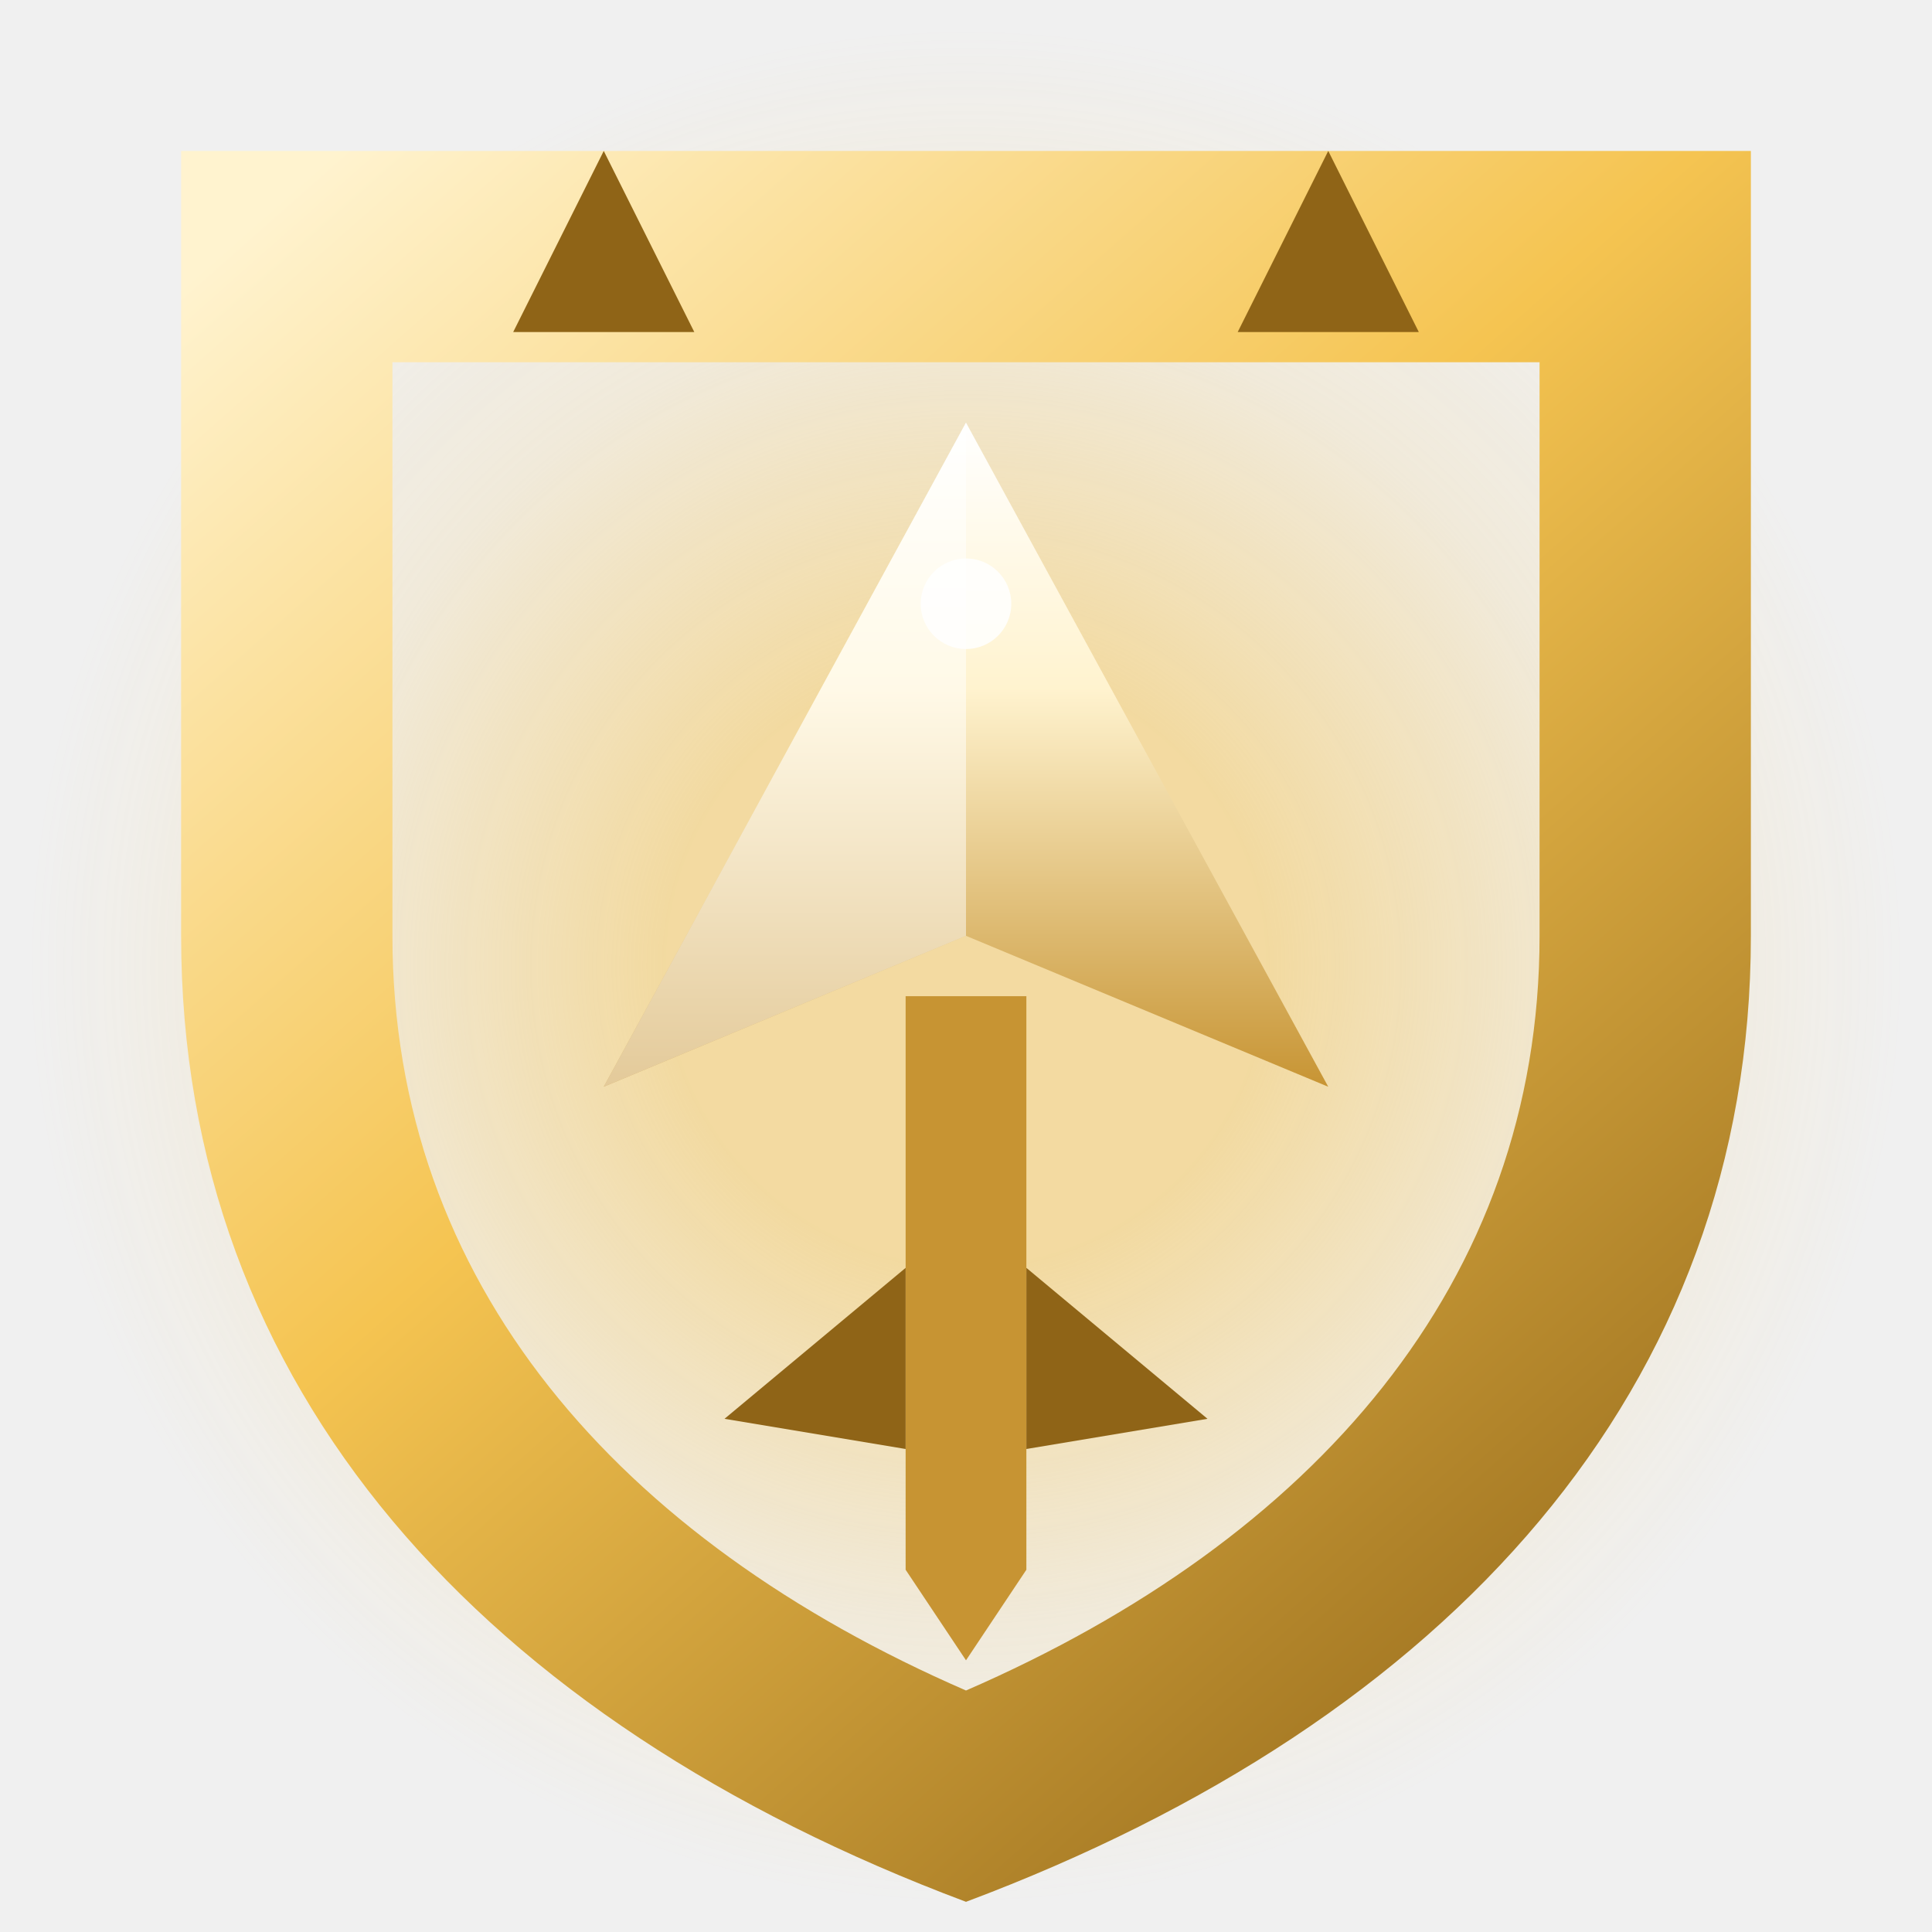
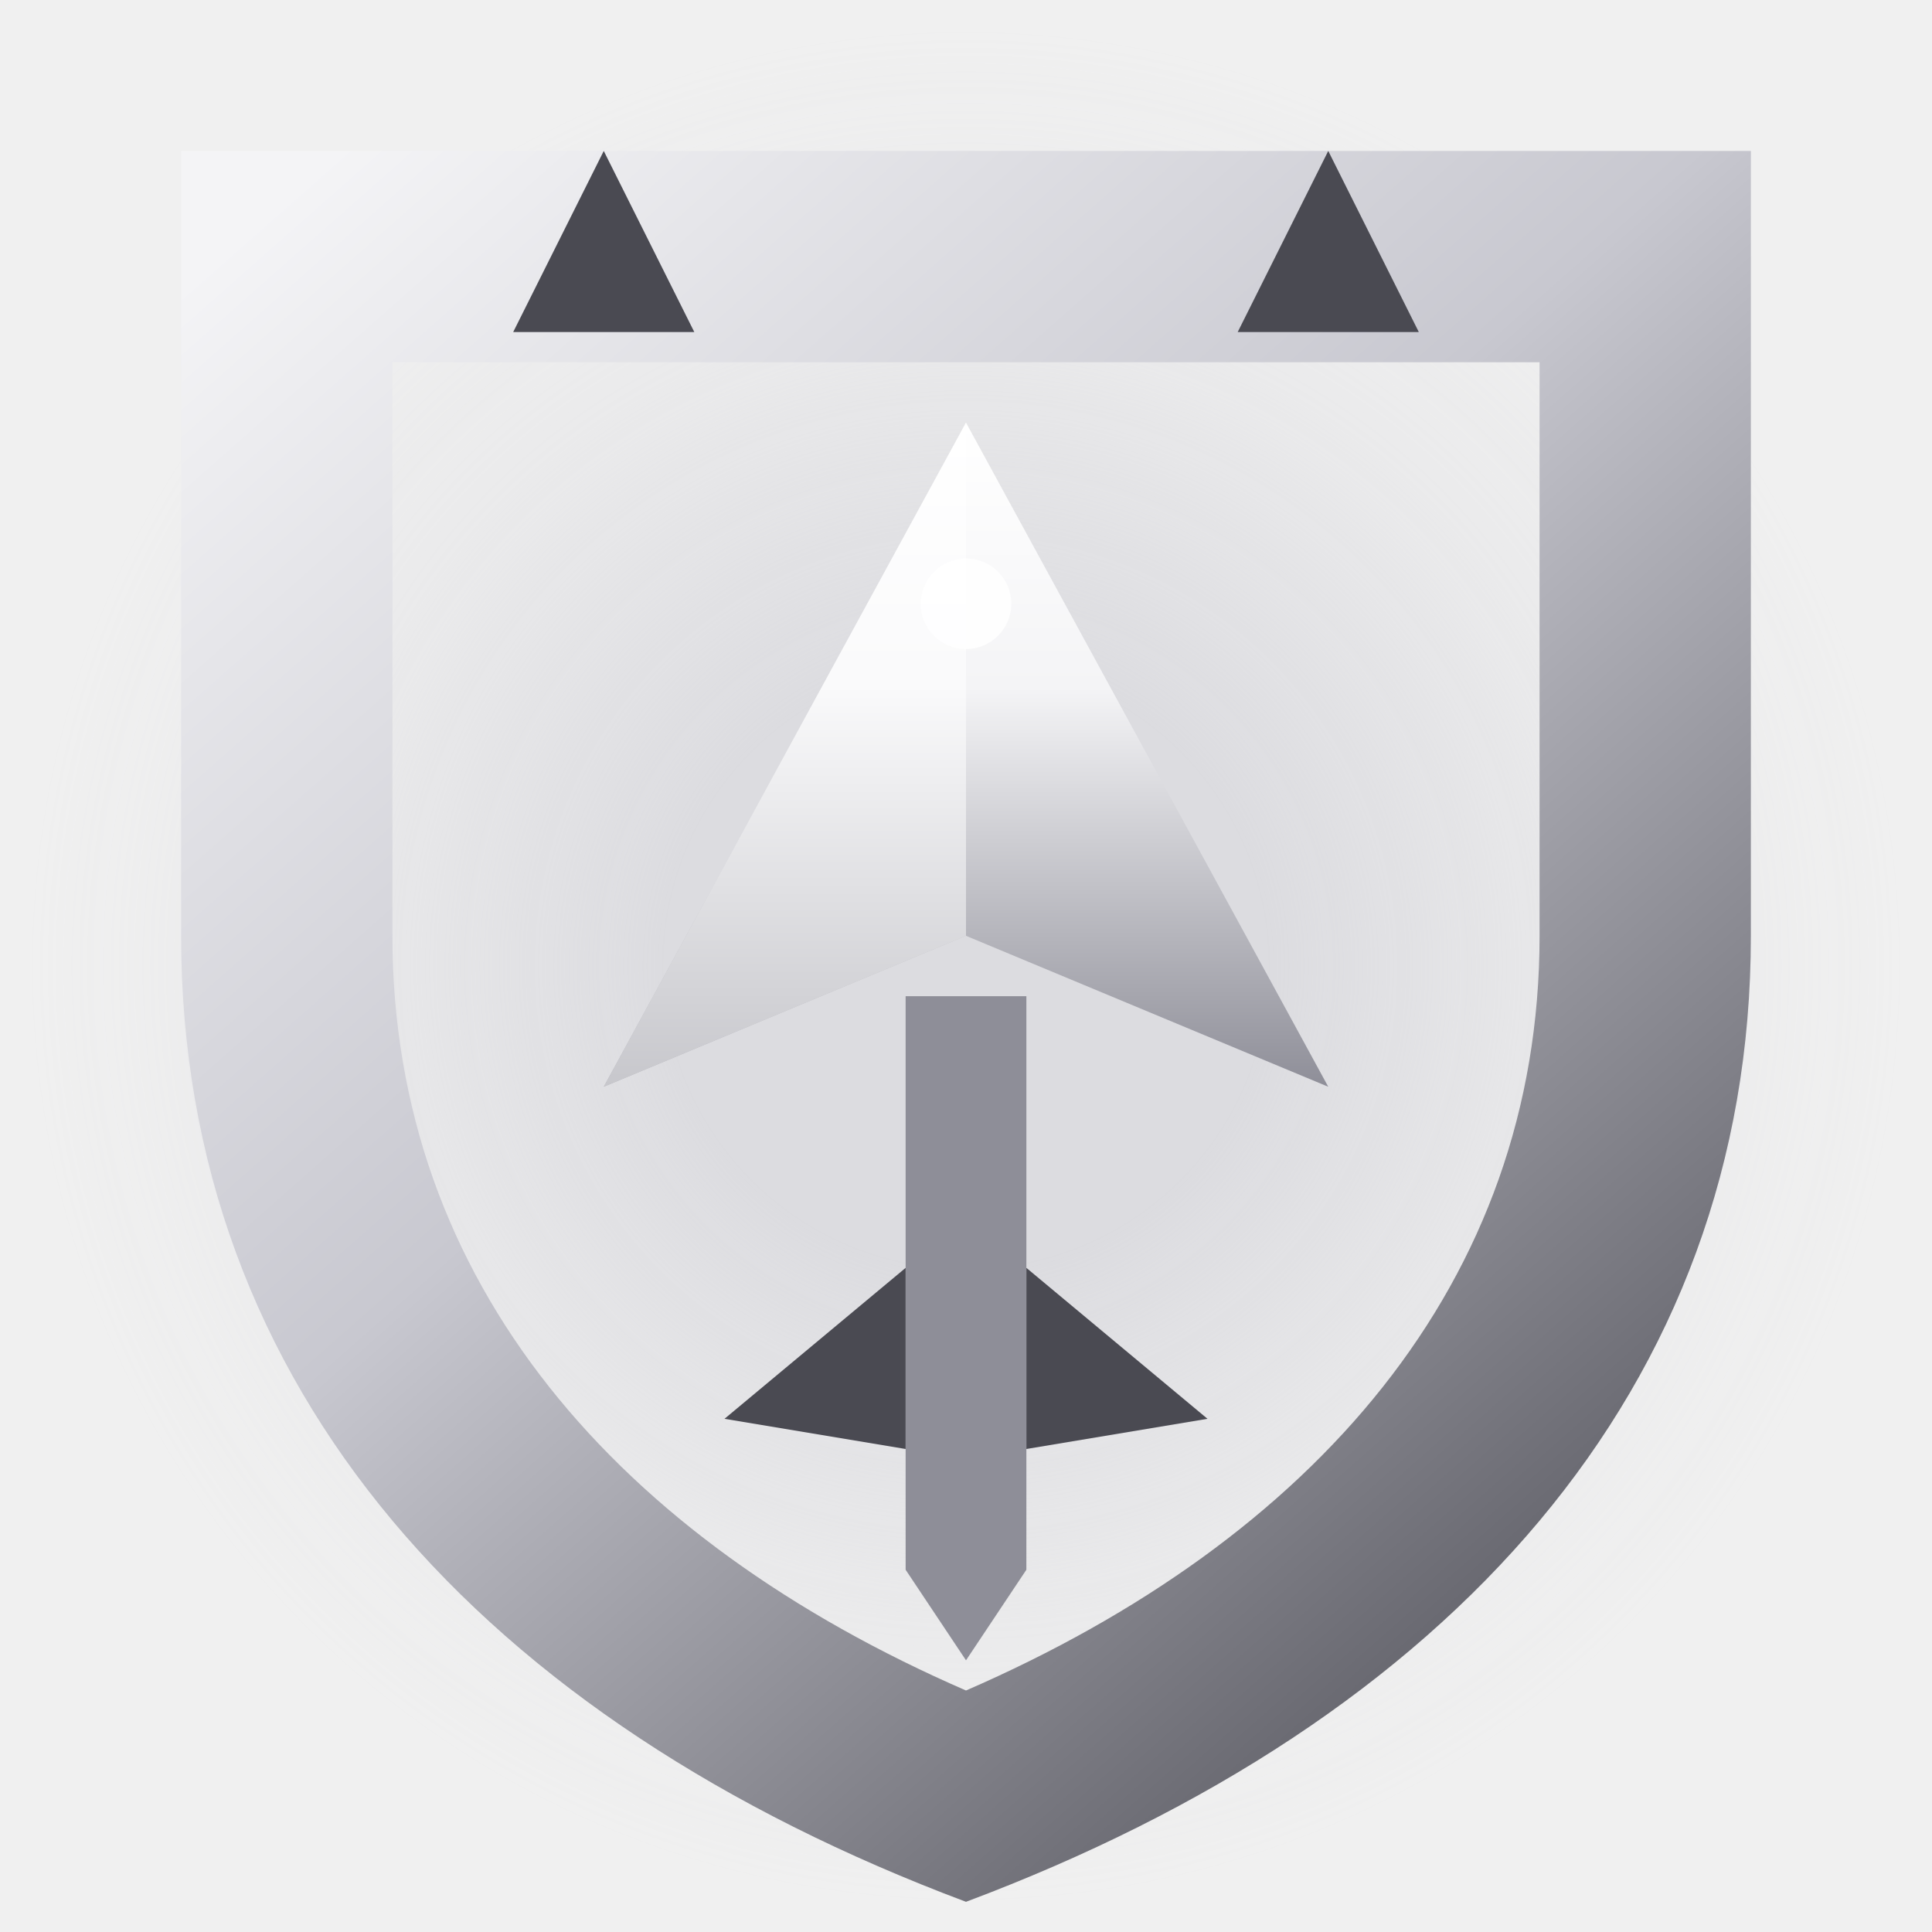
<svg xmlns="http://www.w3.org/2000/svg" width="128" height="128" viewBox="0 0 128 128">
  <defs>
    <radialGradient id="au" cx="50%" cy="50%" r="50%">
-       <stop offset="0.32" stop-color="#f5c451" stop-opacity="0.5" />
-       <stop offset="0.70" stop-color="#f5c451" stop-opacity="0.14" />
-       <stop offset="1" stop-color="#f5c451" stop-opacity="0" />
+       <stop offset="0.32" stop-color="#c8c8d0" stop-opacity="0.5" />
+       <stop offset="0.70" stop-color="#c8c8d0" stop-opacity="0.14" />
+       <stop offset="1" stop-color="#c8c8d0" stop-opacity="0" />
    </radialGradient>
    <linearGradient id="fr" x1="0.1" y1="0" x2="0.9" y2="1">
-       <stop offset="0" stop-color="#fff3cf" />
-       <stop offset="0.42" stop-color="#f5c451" />
-       <stop offset="1" stop-color="#8f6417" />
+       <stop offset="0" stop-color="#f4f4f6" />
+       <stop offset="0.42" stop-color="#c8c8d0" />
+       <stop offset="1" stop-color="#4a4a52" />
    </linearGradient>
    <linearGradient id="head" x1="0.5" y1="0" x2="0.5" y2="1">
      <stop offset="0" stop-color="#ffffff" />
-       <stop offset="0.4" stop-color="#fff3cf" />
-       <stop offset="1" stop-color="#c79433" />
+       <stop offset="0.4" stop-color="#f4f4f6" />
+       <stop offset="1" stop-color="#8e8e98" />
    </linearGradient>
  </defs>
  <circle cx="64" cy="64" r="62" fill="url(#au)" />
  <path fill="url(#fr)" fill-rule="evenodd" d="     M12 10 L116 10 L116 62 C 116 92 96 114 64 126 C 32 114 12 92 12 62 Z     M26 24 L26 62 C 26 85 41 102 64 112 C 87 102 102 85 102 62 L102 24 Z" />
-   <polygon points="40,10 46,22 34,22" fill="#8f6417" />
-   <polygon points="88,10 94,22 82,22" fill="#8f6417" />
+   <polygon points="40,10 46,22 34,22" fill="#4a4a52" />
+   <polygon points="88,10 94,22 82,22" fill="#4a4a52" />
  <polygon points="64,28 88,72 64,62 40,72" fill="url(#head)" />
  <polygon points="64,28 64,62 40,72" fill="#ffffff" fill-opacity="0.5" />
-   <polygon points="60,66 68,66 68,104 64,110 60,104" fill="#c79433" />
-   <polygon points="60,84 48,94 60,96" fill="#8f6417" />
-   <polygon points="68,84 80,94 68,96" fill="#8f6417" />
+   <polygon points="60,66 68,66 68,104 64,110 60,104" fill="#8e8e98" />
+   <polygon points="60,84 48,94 60,96" fill="#4a4a52" />
+   <polygon points="68,84 80,94 68,96" fill="#4a4a52" />
  <circle cx="64" cy="40" r="3" fill="#ffffff" fill-opacity="0.85" />
</svg>
